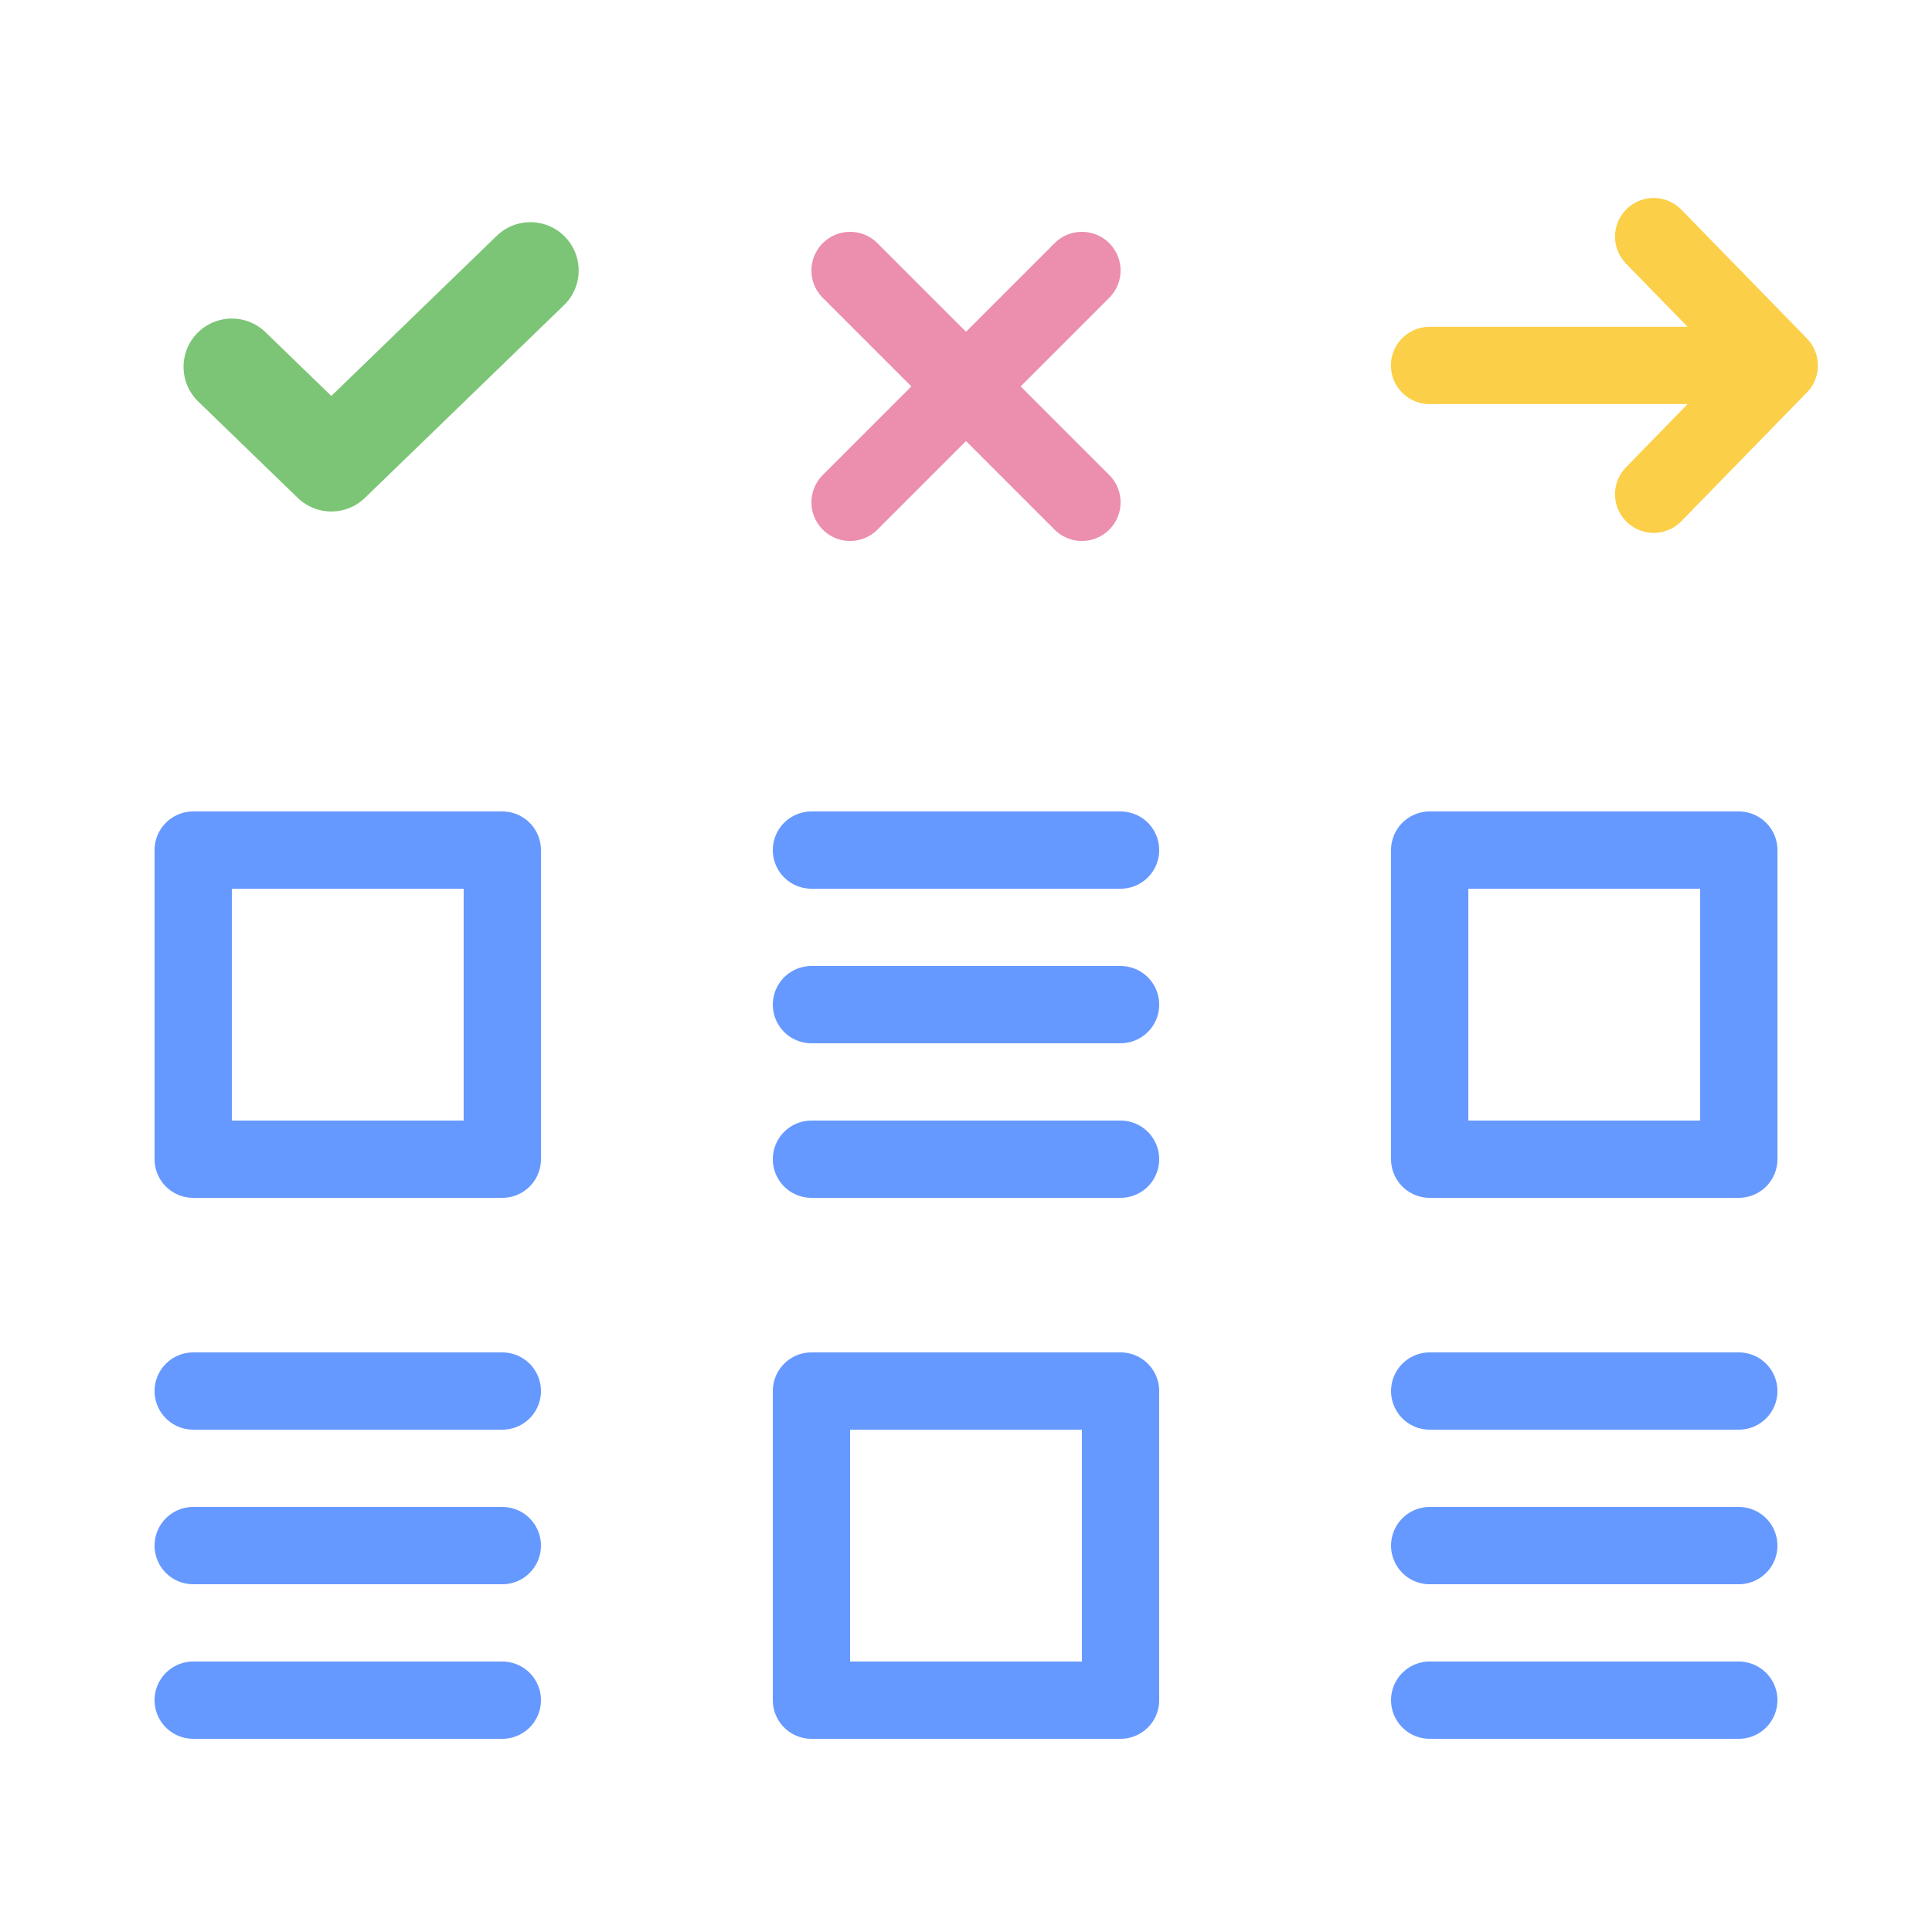
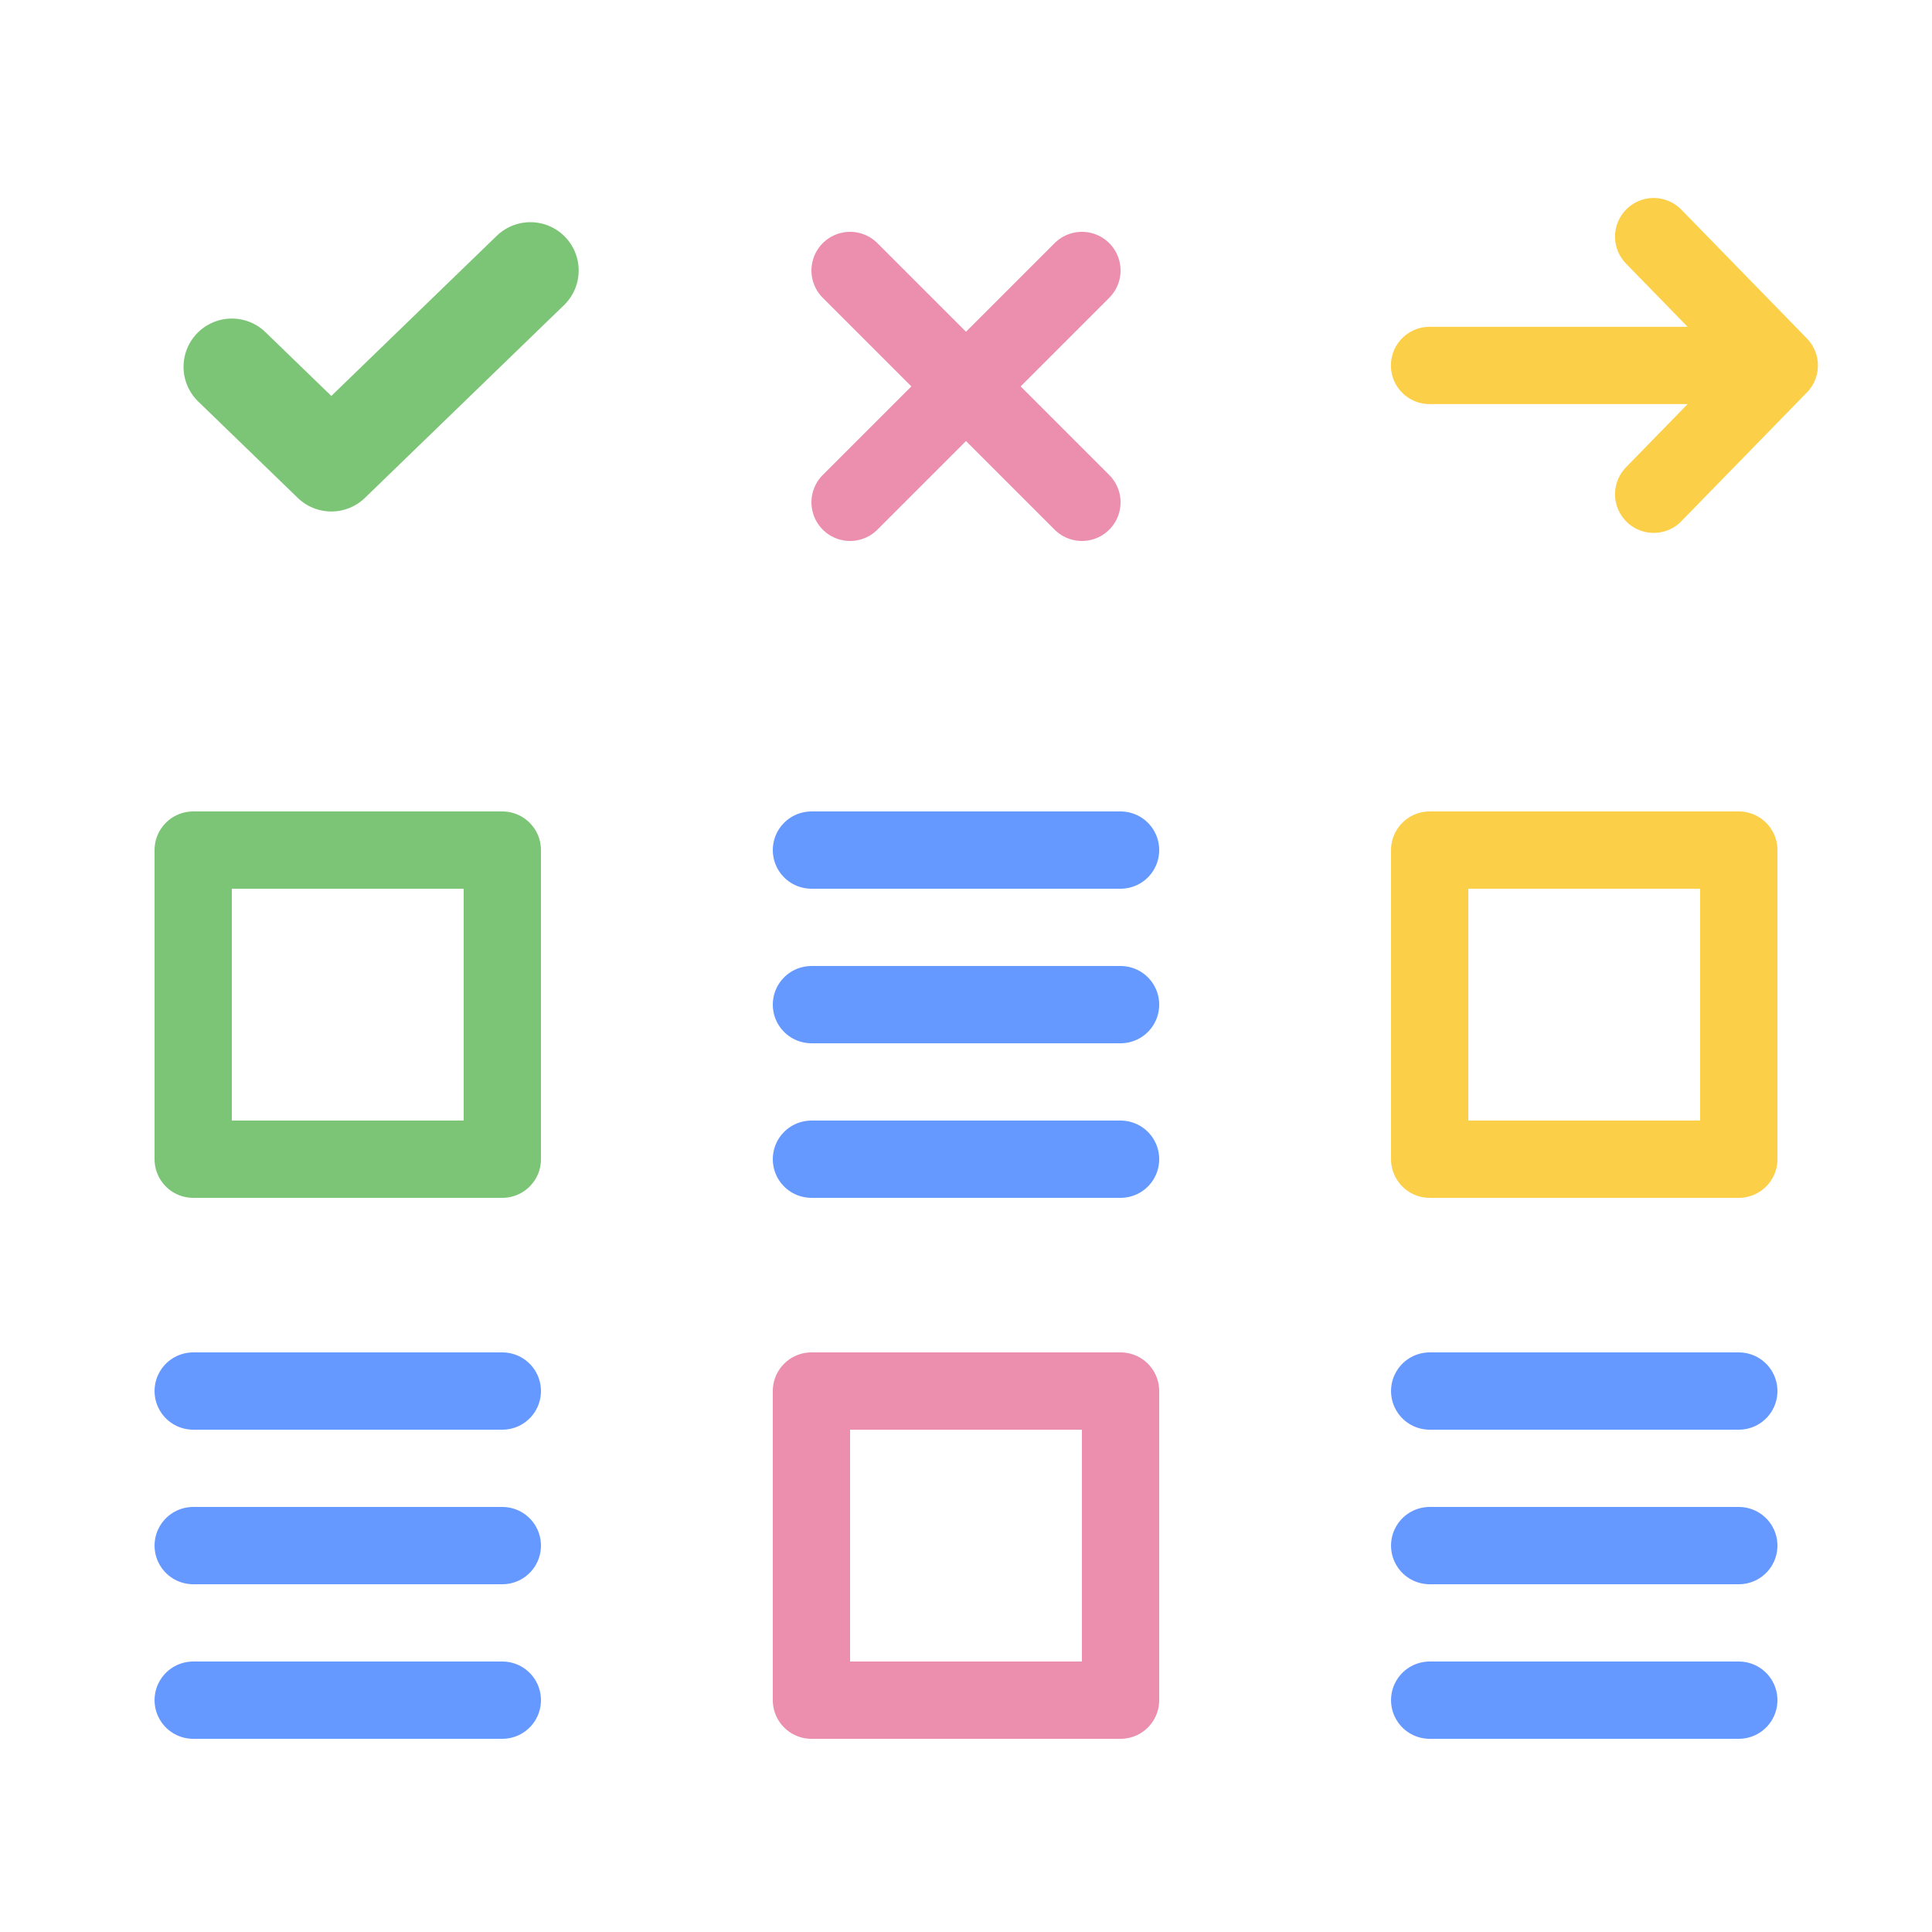
<svg xmlns="http://www.w3.org/2000/svg" width="50" height="50" viewBox="0 0 50 50">
  <g fill="none" fill-rule="evenodd" stroke-linecap="round" stroke-linejoin="round">
    <path stroke="#7CC576" stroke-width="2.5" d="M6 9.494l2.575 2.493L13.726 7" />
    <g stroke="#FBCF47" stroke-width="2">
      <path d="M44.097 9.458h-7.1M42.797 6.124l3.25 3.334-3.25 3.333" />
    </g>
    <g stroke="#EC8EAD" stroke-width="2">
      <path d="M22 7l6 6M28 7l-6 6" />
    </g>
-     <path stroke="#69F" stroke-width="2" d="M5 40h8M37 40h8M21 26h8M5 36h8M37 36h8M21 22h8M5 44h8M37 44h8M21 30h8M5 22h8v8H5zM37 22h8v8h-8zM21 36h8v8h-8z" />
+     <path stroke="#69F" stroke-width="2" d="M5 40h8M37 40h8M21 26h8M5 36h8M37 36h8M21 22h8M5 44h8M37 44h8M21 30h8" />
+     <path stroke="#7CC576" stroke-width="2" d="M5 22h8v8H5z" />
+     <path stroke="#FBCF47" stroke-width="2" d="M37 22h8v8h-8z" />
+     <path stroke="#EC8EAD" stroke-width="2" d="M21 36h8v8h-8z" />
  </g>
</svg>
